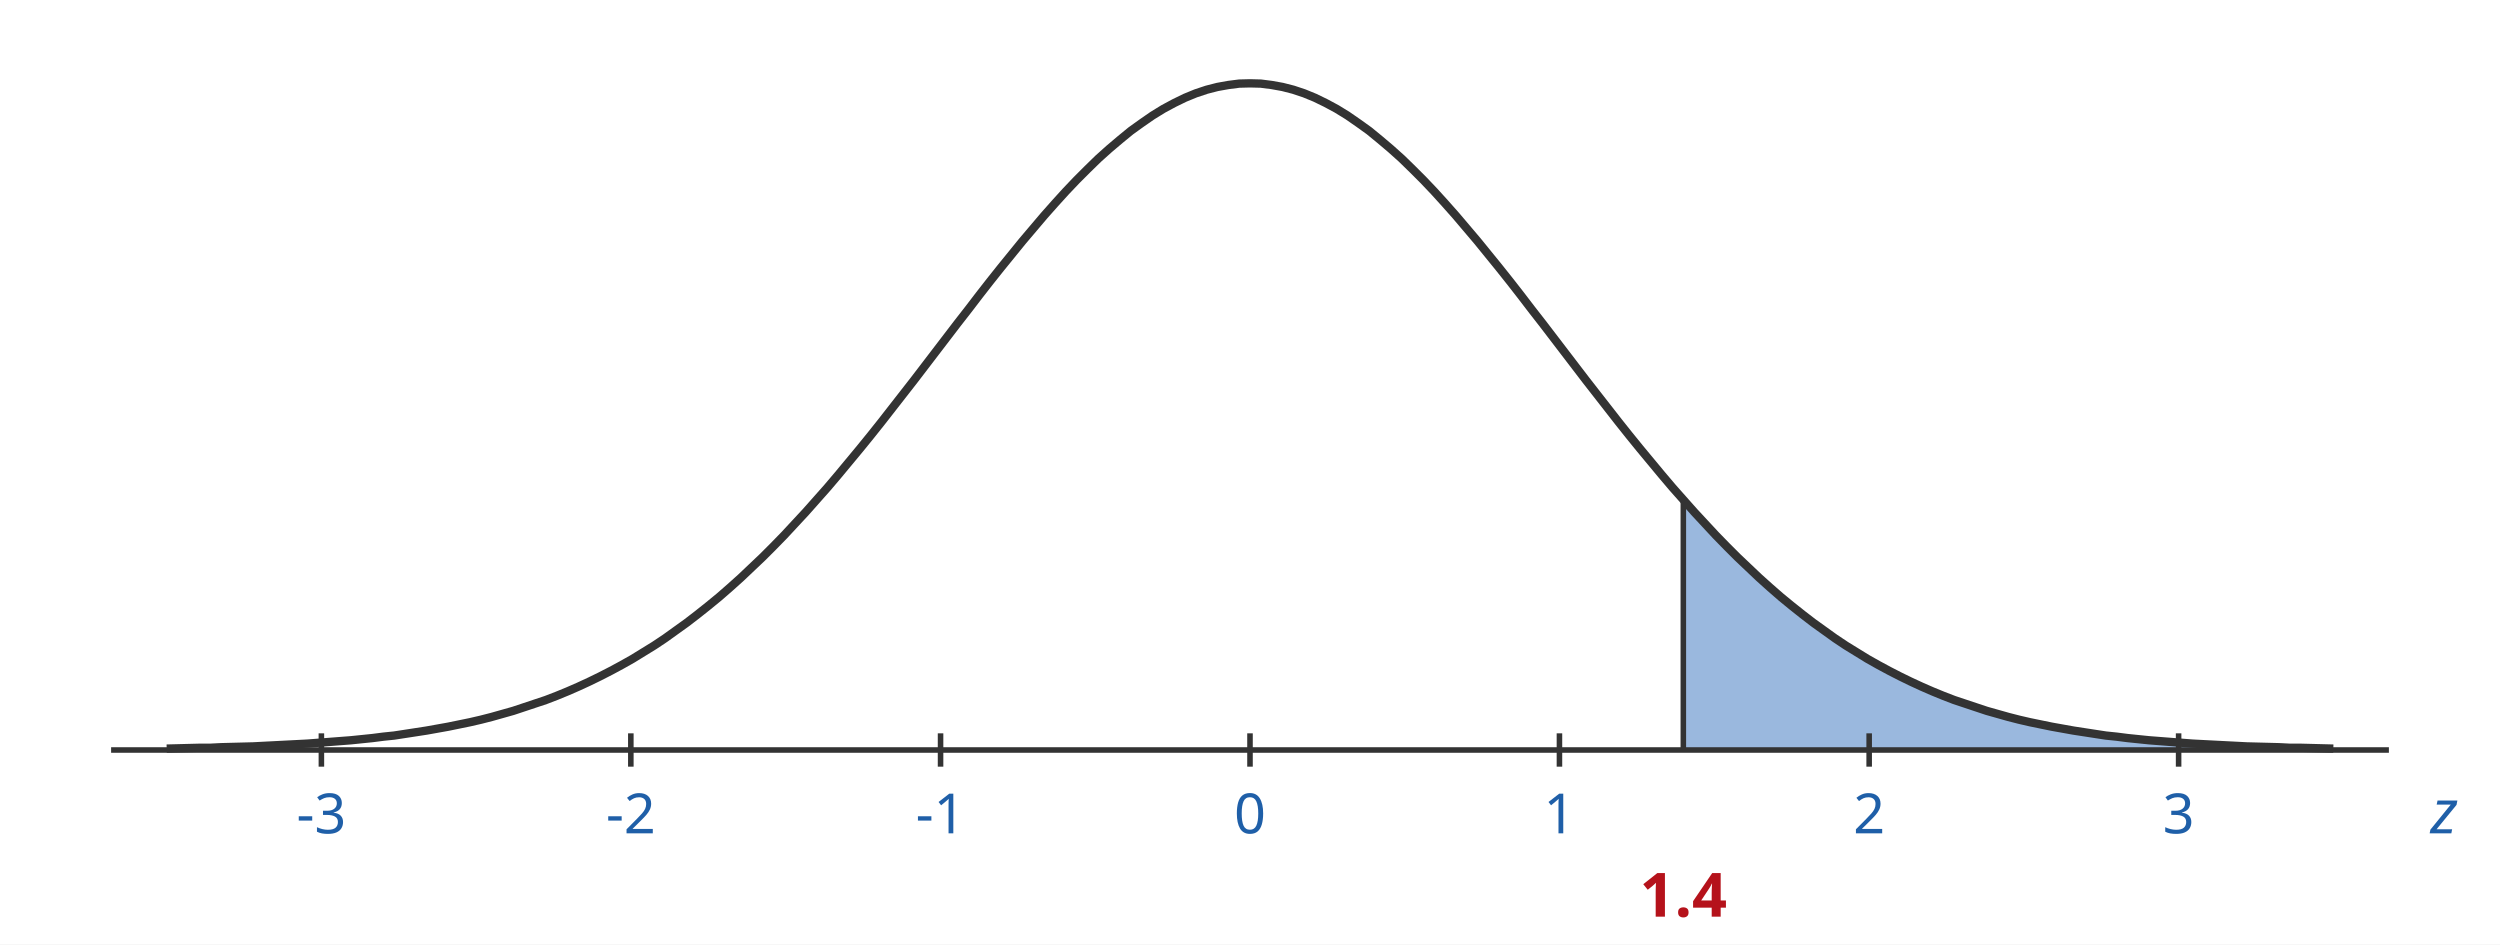
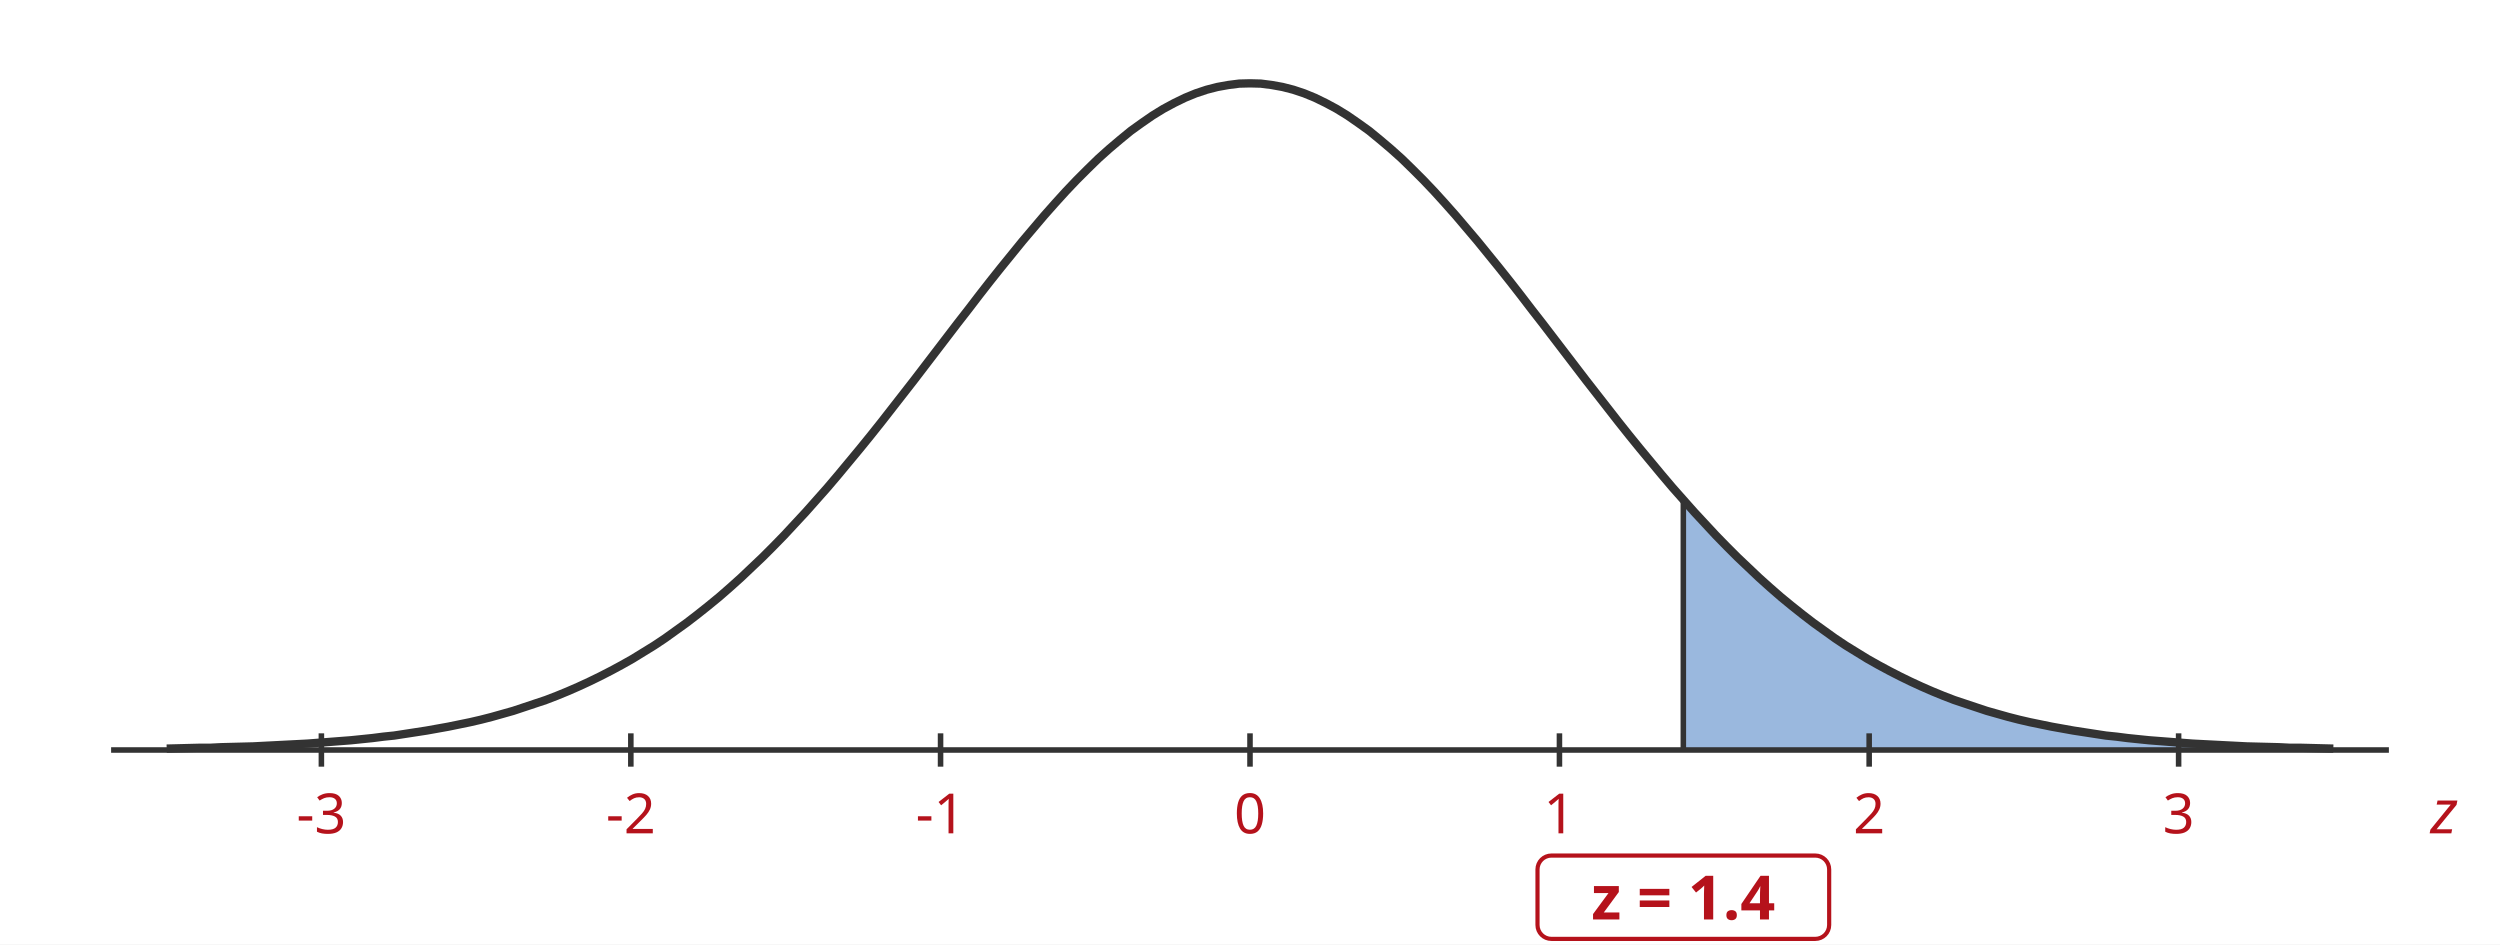
<svg xmlns="http://www.w3.org/2000/svg" viewBox="0 0 900 340" width="900" height="340" font-family="sans-serif">
  <rect width="900" height="340" fill="white" />
  <path d="M 606.0 270 L 606.0 179.9 L 607.2 181.2 L 608.3 182.6 L 609.5 183.9 L 610.7 185.1 L 611.8 186.4 L 613.0 187.7 L 614.2 189.0 L 615.4 190.2 L 616.5 191.4 L 617.7 192.7 L 618.9 193.9 L 620.0 195.1 L 621.2 196.3 L 622.4 197.5 L 623.6 198.6 L 624.7 199.8 L 625.9 201.0 L 627.1 202.1 L 628.2 203.2 L 629.4 204.3 L 630.6 205.4 L 631.7 206.5 L 632.9 207.6 L 634.1 208.7 L 635.2 209.7 L 636.4 210.8 L 637.6 211.8 L 638.8 212.8 L 639.9 213.9 L 641.1 214.9 L 642.3 215.8 L 643.4 216.8 L 644.6 217.8 L 645.8 218.7 L 647.0 219.7 L 648.1 220.6 L 649.3 221.5 L 650.5 222.4 L 651.6 223.3 L 652.8 224.2 L 654.0 225.1 L 655.1 225.9 L 656.3 226.8 L 657.5 227.6 L 658.6 228.4 L 659.8 229.2 L 661.0 230.0 L 662.2 230.8 L 663.3 231.6 L 664.5 232.4 L 665.7 233.1 L 666.8 233.9 L 668.0 234.6 L 669.2 235.3 L 670.4 236.0 L 671.5 236.7 L 672.7 237.4 L 673.9 238.1 L 675.0 238.8 L 676.2 239.4 L 677.4 240.1 L 678.5 240.7 L 679.7 241.3 L 680.9 241.9 L 682.0 242.6 L 683.2 243.1 L 684.4 243.7 L 685.6 244.3 L 686.7 244.9 L 687.9 245.4 L 689.1 246.0 L 690.2 246.5 L 691.4 247.0 L 692.6 247.6 L 693.8 248.1 L 694.9 248.6 L 696.1 249.1 L 697.3 249.5 L 698.4 250.0 L 699.6 250.5 L 700.8 250.9 L 701.9 251.4 L 703.1 251.8 L 704.3 252.2 L 705.5 252.7 L 706.6 253.1 L 707.8 253.5 L 709.0 253.9 L 710.1 254.3 L 711.3 254.6 L 712.5 255.0 L 713.6 255.4 L 714.8 255.7 L 716.0 256.1 L 717.1 256.4 L 718.3 256.8 L 719.5 257.1 L 720.7 257.4 L 721.8 257.8 L 723.0 258.1 L 724.2 258.4 L 725.3 258.7 L 726.5 259.0 L 727.7 259.2 L 728.8 259.5 L 730.0 259.8 L 731.2 260.1 L 732.4 260.3 L 733.5 260.6 L 734.7 260.8 L 735.9 261.1 L 737.0 261.3 L 738.2 261.5 L 739.4 261.8 L 740.5 262.0 L 741.7 262.2 L 742.9 262.4 L 744.1 262.6 L 745.2 262.8 L 746.4 263.0 L 747.6 263.2 L 748.7 263.4 L 749.9 263.6 L 751.1 263.8 L 752.2 263.9 L 753.4 264.1 L 754.6 264.3 L 755.8 264.4 L 756.9 264.6 L 758.1 264.8 L 759.3 264.9 L 760.4 265.0 L 761.6 265.2 L 762.8 265.3 L 763.9 265.5 L 765.1 265.6 L 766.3 265.7 L 767.5 265.9 L 768.6 266.0 L 769.8 266.1 L 771.0 266.2 L 772.1 266.3 L 773.3 266.4 L 774.5 266.5 L 775.6 266.6 L 776.8 266.7 L 778.0 266.8 L 779.2 266.9 L 780.3 267.0 L 781.5 267.1 L 782.7 267.2 L 783.8 267.3 L 785.0 267.4 L 786.2 267.5 L 787.4 267.5 L 788.5 267.6 L 789.7 267.7 L 790.9 267.8 L 792.0 267.8 L 793.2 267.9 L 794.4 268.0 L 795.5 268.0 L 796.7 268.1 L 797.9 268.2 L 799.0 268.2 L 800.2 268.3 L 801.4 268.3 L 802.6 268.4 L 803.7 268.4 L 804.9 268.5 L 806.1 268.5 L 807.2 268.6 L 808.4 268.6 L 809.6 268.7 L 810.8 268.7 L 811.9 268.8 L 813.1 268.8 L 814.3 268.9 L 815.4 268.9 L 816.6 268.9 L 817.8 269.0 L 818.9 269.0 L 820.1 269.0 L 821.3 269.1 L 822.4 269.1 L 823.6 269.1 L 824.8 269.2 L 826.0 269.2 L 827.1 269.2 L 828.3 269.2 L 829.5 269.3 L 830.6 269.3 L 831.8 269.3 L 833.0 269.3 L 834.1 269.4 L 835.3 269.4 L 836.5 269.4 L 837.7 269.4 L 838.8 269.5 L 840.0 269.5 L 840.0 270 Z" fill="#9ab8de" stroke="none" />
  <line x1="606.0" y1="270" x2="606.0" y2="179.9" stroke="#333" stroke-width="2" />
  <polyline points="60.0,269.5 63.9,269.4 67.8,269.3 71.7,269.2 75.6,269.2 79.5,269.0 83.4,268.9 87.3,268.8 91.2,268.7 95.1,268.5 99.0,268.3 102.9,268.1 106.8,267.9 110.7,267.7 114.6,267.4 118.5,267.1 122.4,266.8 126.3,266.5 130.2,266.1 134.1,265.7 138.0,265.2 141.9,264.8 145.8,264.2 149.7,263.6 153.6,263.0 157.5,262.3 161.4,261.6 165.3,260.8 169.2,260.0 173.1,259.1 177.0,258.1 180.9,257.0 184.8,255.9 188.7,254.6 192.6,253.3 196.5,252.0 200.4,250.5 204.3,248.9 208.2,247.2 212.1,245.4 216.0,243.5 219.9,241.5 223.8,239.4 227.7,237.2 231.6,234.8 235.5,232.4 239.4,229.8 243.3,227.0 247.2,224.2 251.1,221.2 255.0,218.1 258.9,214.9 262.8,211.5 266.7,208.0 270.6,204.3 274.5,200.6 278.4,196.7 282.3,192.7 286.2,188.5 290.1,184.3 294.0,179.9 297.9,175.5 301.8,170.9 305.7,166.2 309.6,161.5 313.5,156.7 317.4,151.8 321.3,146.8 325.2,141.8 329.1,136.8 333.0,131.7 336.9,126.6 340.8,121.5 344.7,116.4 348.6,111.4 352.5,106.3 356.4,101.3 360.3,96.4 364.2,91.6 368.1,86.8 372.0,82.2 375.9,77.6 379.8,73.2 383.7,68.9 387.6,64.8 391.5,60.9 395.4,57.1 399.3,53.6 403.2,50.3 407.1,47.1 411.0,44.3 414.9,41.6 418.8,39.2 422.7,37.1 426.6,35.2 430.5,33.6 434.4,32.3 438.3,31.3 442.2,30.6 446.1,30.1 450.0,30.0 453.9,30.1 457.8,30.6 461.7,31.3 465.6,32.3 469.5,33.6 473.4,35.2 477.3,37.1 481.2,39.2 485.1,41.6 489.0,44.3 492.9,47.1 496.8,50.3 500.7,53.6 504.6,57.1 508.5,60.9 512.4,64.8 516.3,68.9 520.2,73.2 524.1,77.6 528.0,82.2 531.9,86.8 535.8,91.6 539.7,96.4 543.6,101.3 547.5,106.3 551.4,111.4 555.3,116.4 559.2,121.5 563.1,126.6 567.0,131.7 570.9,136.8 574.8,141.8 578.7,146.8 582.6,151.8 586.5,156.7 590.4,161.5 594.3,166.2 598.2,170.9 602.1,175.5 606.0,179.9 609.9,184.3 613.8,188.5 617.7,192.7 621.6,196.7 625.5,200.6 629.4,204.3 633.3,208.0 637.2,211.5 641.1,214.9 645.0,218.1 648.9,221.2 652.8,224.2 656.7,227.0 660.6,229.8 664.5,232.4 668.4,234.8 672.3,237.2 676.2,239.4 680.1,241.5 684.0,243.5 687.9,245.4 691.8,247.2 695.7,248.9 699.6,250.5 703.5,252.0 707.4,253.3 711.3,254.6 715.2,255.9 719.1,257.0 723.0,258.1 726.9,259.1 730.8,260.0 734.7,260.8 738.6,261.6 742.5,262.3 746.4,263.0 750.3,263.6 754.2,264.2 758.1,264.8 762.0,265.2 765.9,265.7 769.8,266.1 773.7,266.5 777.6,266.8 781.5,267.1 785.4,267.4 789.3,267.7 793.2,267.9 797.1,268.1 801.0,268.3 804.9,268.5 808.8,268.7 812.7,268.8 816.6,268.9 820.5,269.0 824.4,269.2 828.3,269.2 832.2,269.3 836.1,269.4 840.0,269.5" fill="none" stroke="#333" stroke-width="3" />
  <line x1="40" y1="270" x2="860" y2="270" stroke="#333" stroke-width="2" />
-   <text x="875" y="300" font-size="22" font-style="italic" fill="#1f5fa8">z</text>
+   <text x="875" y="300" font-size="22" font-style="italic" fill="#b5121b">z</text>
  <line x1="115.7" y1="264" x2="115.7" y2="276" stroke="#333" stroke-width="2" />
-   <text x="115.7" y="300" font-size="20" text-anchor="middle" fill="#1f5fa8">-3</text>
+   <text x="115.7" y="300" font-size="20" text-anchor="middle" fill="#b5121b">-3</text>
  <line x1="227.1" y1="264" x2="227.1" y2="276" stroke="#333" stroke-width="2" />
-   <text x="227.1" y="300" font-size="20" text-anchor="middle" fill="#1f5fa8">-2</text>
+   <text x="227.1" y="300" font-size="20" text-anchor="middle" fill="#b5121b">-2</text>
  <line x1="338.6" y1="264" x2="338.6" y2="276" stroke="#333" stroke-width="2" />
-   <text x="338.6" y="300" font-size="20" text-anchor="middle" fill="#1f5fa8">-1</text>
+   <text x="338.6" y="300" font-size="20" text-anchor="middle" fill="#b5121b">-1</text>
  <line x1="450.0" y1="264" x2="450.0" y2="276" stroke="#333" stroke-width="2" />
-   <text x="450.0" y="300" font-size="20" text-anchor="middle" fill="#1f5fa8">0</text>
+   <text x="450.0" y="300" font-size="20" text-anchor="middle" fill="#b5121b">0</text>
  <line x1="561.4" y1="264" x2="561.4" y2="276" stroke="#333" stroke-width="2" />
-   <text x="561.4" y="300" font-size="20" text-anchor="middle" fill="#1f5fa8">1</text>
+   <text x="561.4" y="300" font-size="20" text-anchor="middle" fill="#b5121b">1</text>
  <line x1="672.9" y1="264" x2="672.9" y2="276" stroke="#333" stroke-width="2" />
-   <text x="672.9" y="300" font-size="20" text-anchor="middle" fill="#1f5fa8">2</text>
+   <text x="672.9" y="300" font-size="20" text-anchor="middle" fill="#b5121b">2</text>
  <line x1="784.3" y1="264" x2="784.3" y2="276" stroke="#333" stroke-width="2" />
-   <text x="784.3" y="300" font-size="20" text-anchor="middle" fill="#1f5fa8">3</text>
-   <text x="606.0" y="330" font-size="22" font-weight="bold" text-anchor="middle" fill="#b5121b">1.4</text>
+   <text x="784.3" y="300" font-size="20" text-anchor="middle" fill="#b5121b">3</text>
+   <rect x="553.5" y="308" width="105" height="30" rx="5" fill="white" stroke="#b5121b" stroke-width="1.5" />
+   <text x="606.0" y="331" font-size="22" font-weight="bold" text-anchor="middle" fill="#b5121b">z = 1.4</text>
</svg>
